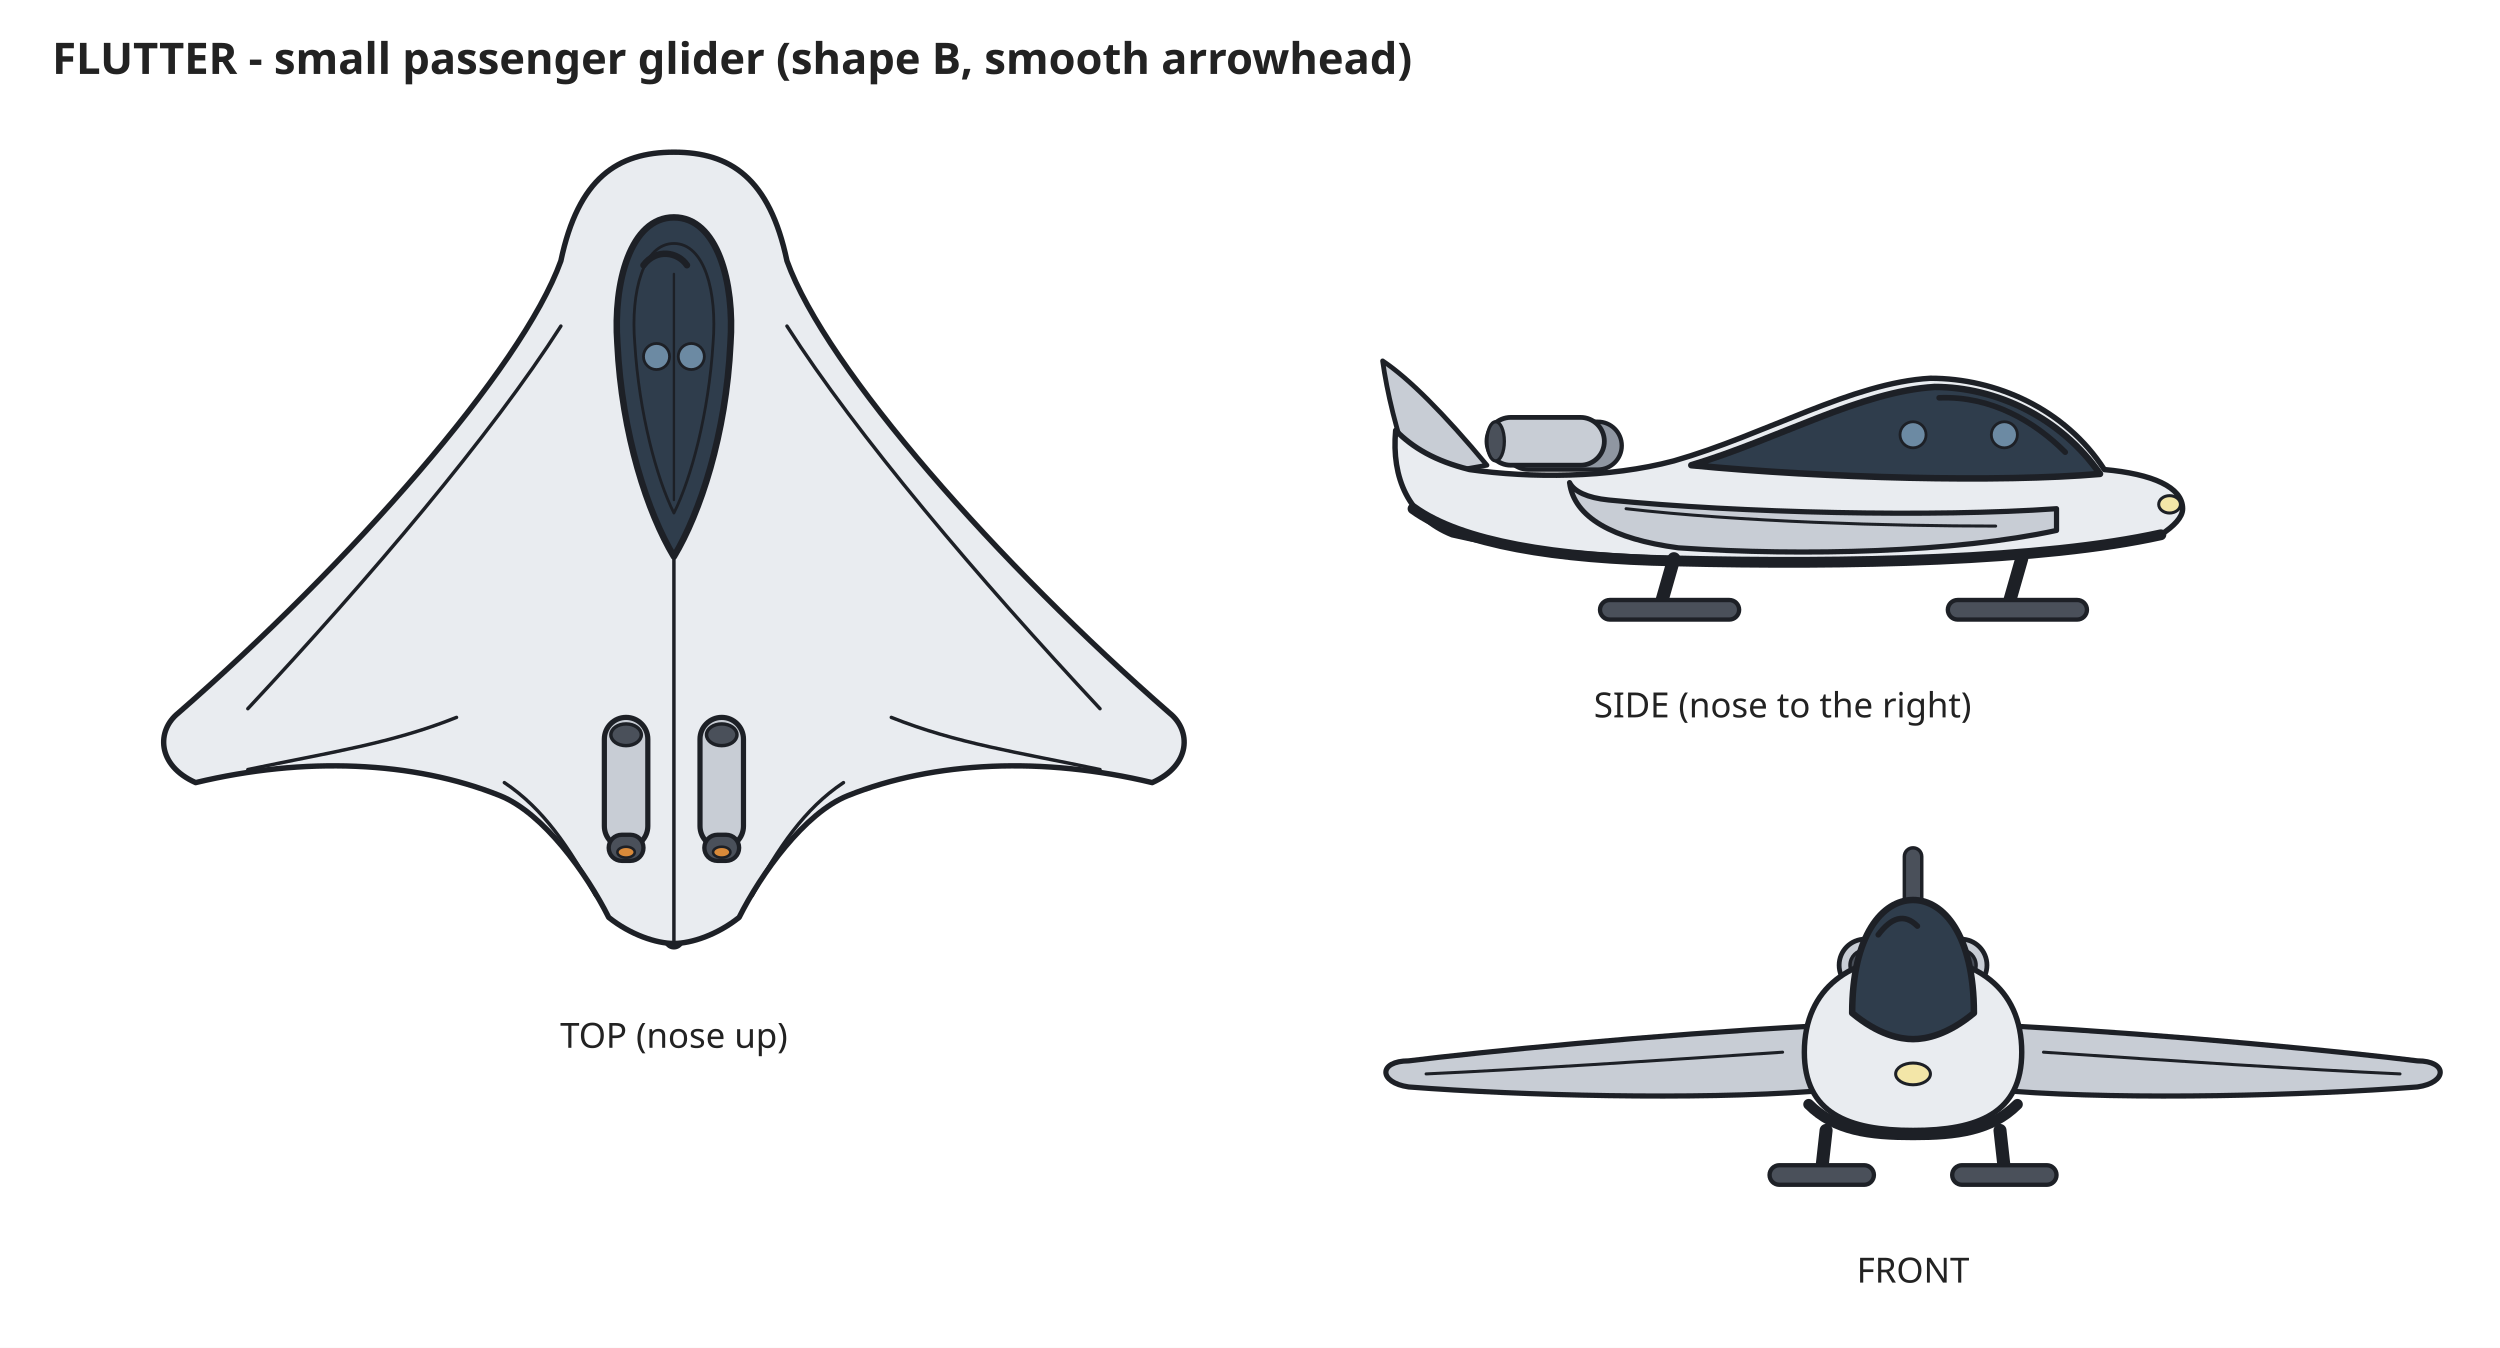
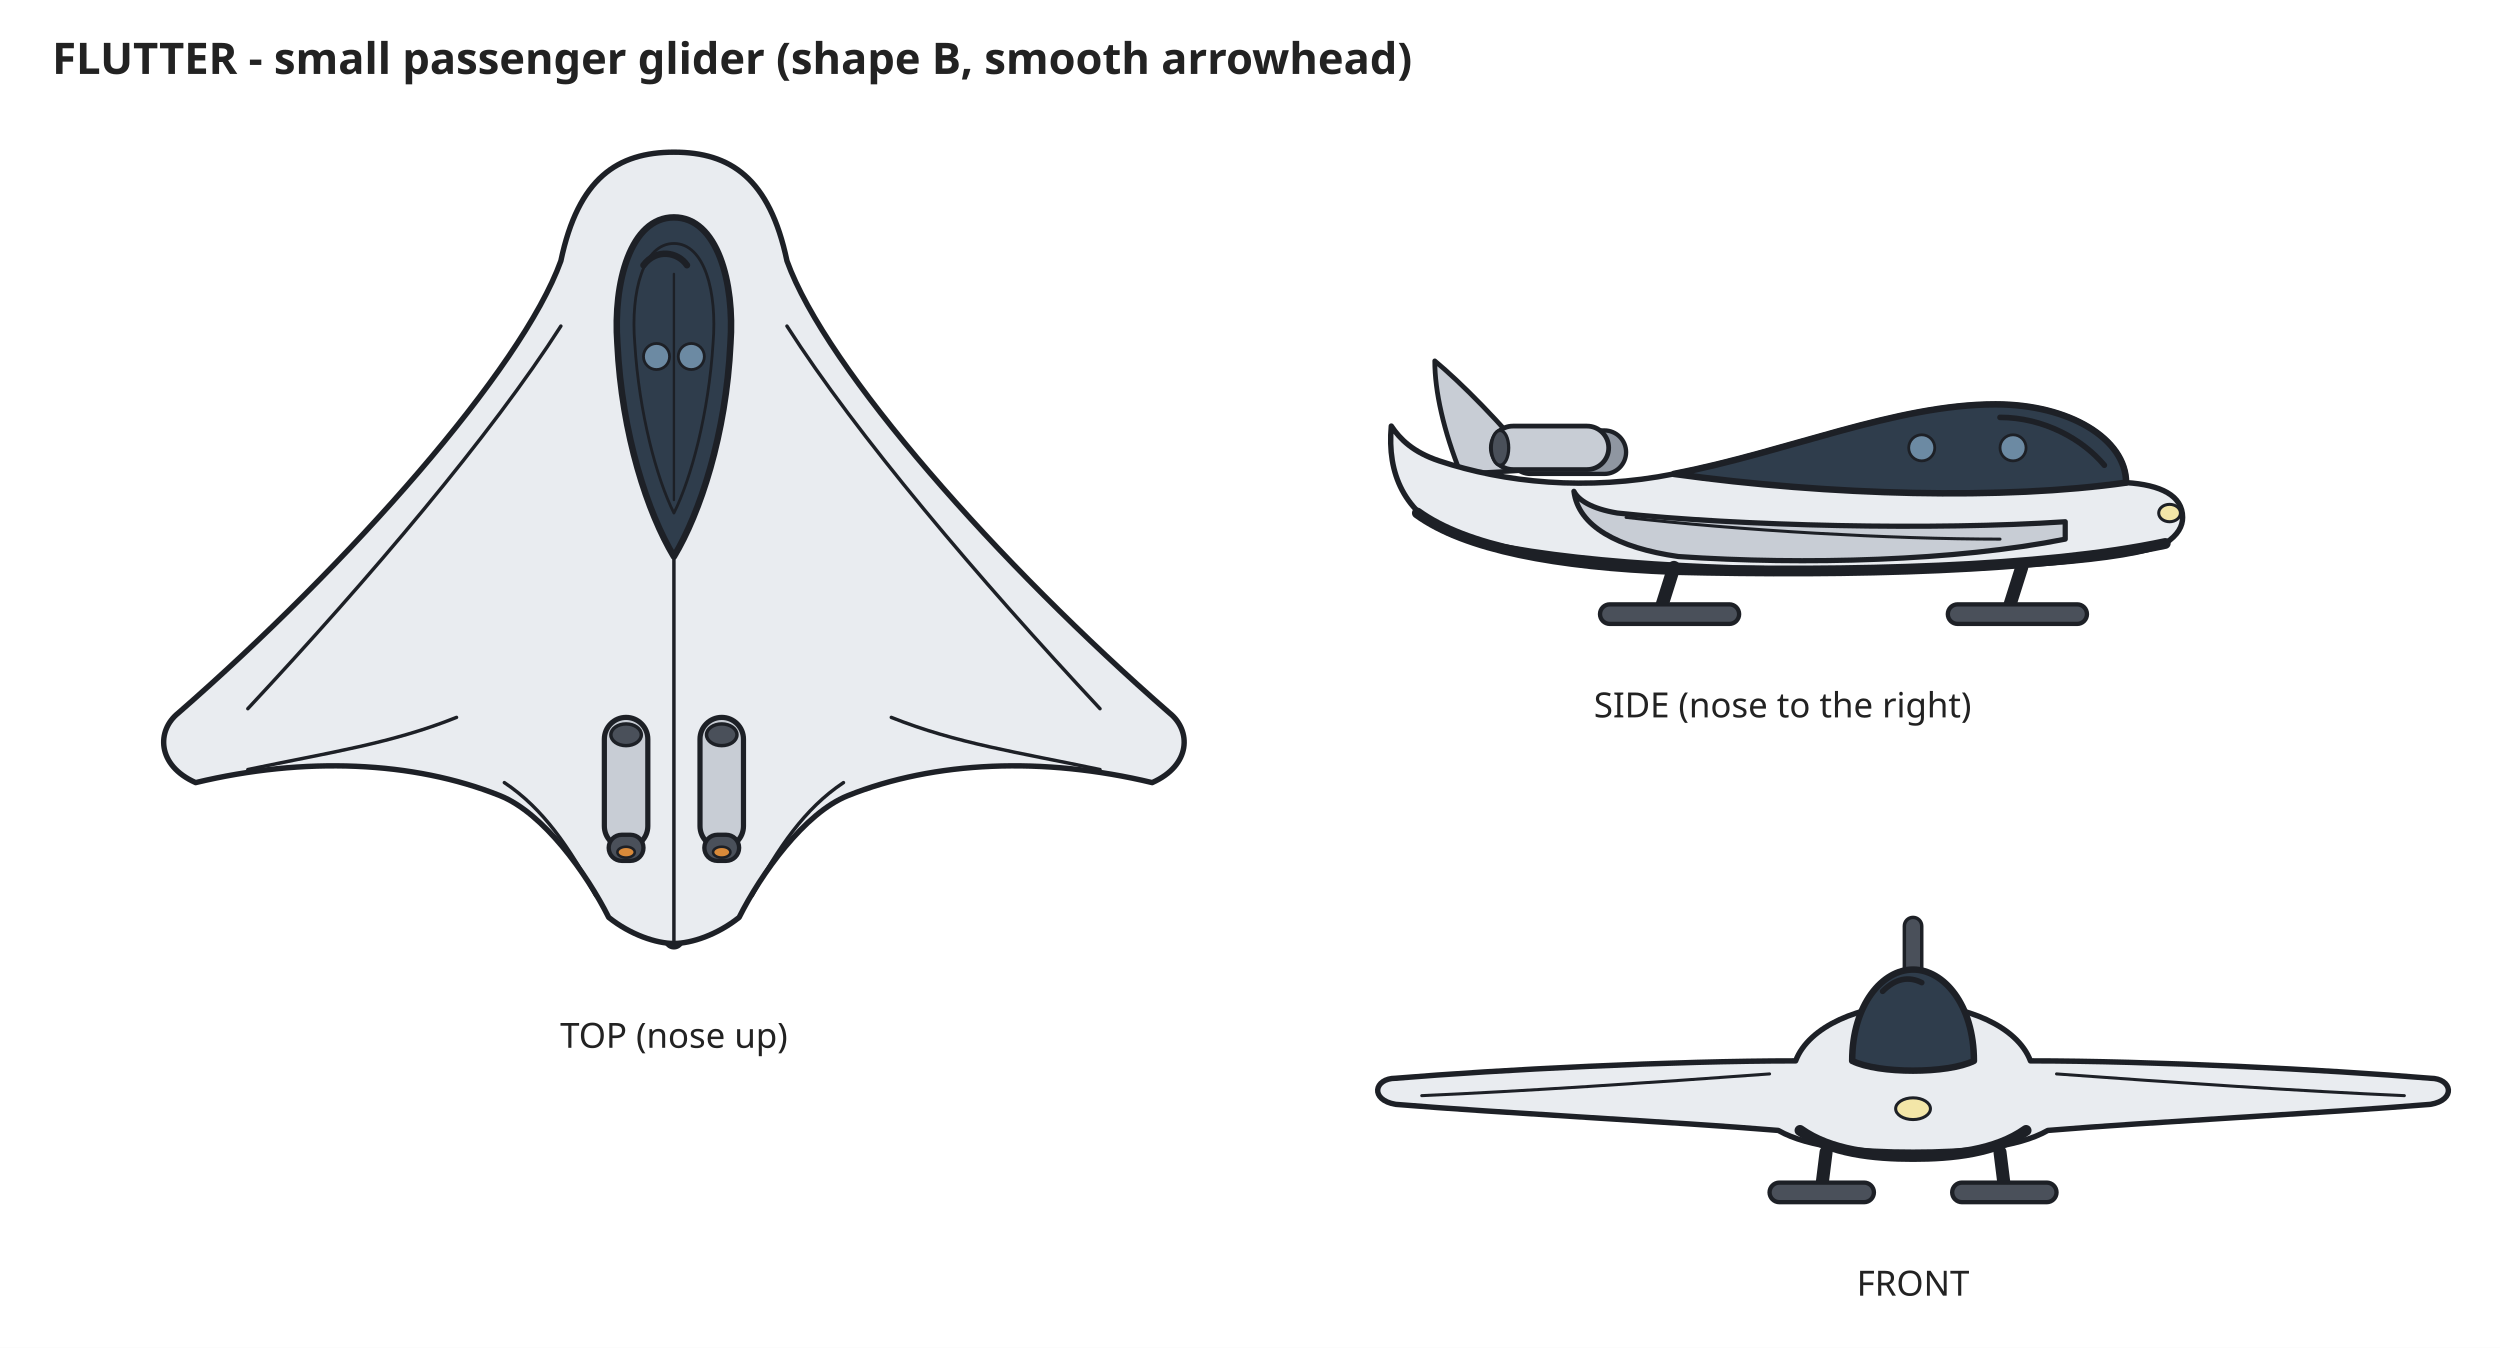
<svg xmlns="http://www.w3.org/2000/svg" viewBox="0 0 1150 620" width="1150" height="620">
  <rect width="1150" height="620" fill="#ffffff" />
  <text x="24" y="34" font-family="sans-serif" font-size="20" font-weight="bold" fill="#222" text-anchor="start">FLUTTER - small passenger glider (shape B, smooth arrowhead)</text>
  <g transform="translate(310,30)">
    <rect x="-4" y="330" width="8" height="76" rx="4" fill="#4a505a" stroke="#1d2026" stroke-width="1.6" />
    <path d="M0,40 C26,40 44,52 52,90 C70,140 150,230 228,298 C238,306 238,322 220,330 C170,318 120,320 80,336 C60,344 40,372 30,392 C20,400 8,404 0,404 C-8,404 -20,400 -30,392 C-40,372 -60,344 -80,336 C-120,320 -170,318 -220,330 C-238,322 -238,306 -228,298 C-150,230 -70,140 -52,90 C-44,52 -26,40 0,40 Z" fill="#e9ecf0" stroke="#1d2026" stroke-width="2.5" stroke-linejoin="round" stroke-linecap="round" />
    <path d="M-52,120 C-84,170 -140,236 -196,296" fill="none" stroke="#1d2026" stroke-width="1.6" stroke-linejoin="round" stroke-linecap="round" />
    <path d="M-100,300 C-130,312 -158,316 -196,324" fill="none" stroke="#1d2026" stroke-width="1.6" stroke-linejoin="round" stroke-linecap="round" />
    <path d="M-78,330 C-60,342 -48,360 -36,382" fill="none" stroke="#1d2026" stroke-width="1.6" stroke-linejoin="round" stroke-linecap="round" />
    <path d="M52,120 C84,170 140,236 196,296" fill="none" stroke="#1d2026" stroke-width="1.6" stroke-linejoin="round" stroke-linecap="round" />
    <path d="M100,300 C130,312 158,316 196,324" fill="none" stroke="#1d2026" stroke-width="1.6" stroke-linejoin="round" stroke-linecap="round" />
    <path d="M78,330 C60,342 48,360 36,382" fill="none" stroke="#1d2026" stroke-width="1.6" stroke-linejoin="round" stroke-linecap="round" />
    <line x1="0" y1="226" x2="0" y2="404" stroke="#1d2026" stroke-width="1.6" stroke-linecap="round" />
    <path d="M0,70 C20,70 28,100 26,128 C24,170 12,206 0,226 C-12,206 -24,170 -26,128 C-28,100 -20,70 0,70 Z" fill="#2f3d4c" stroke="#1d2026" stroke-width="3" stroke-linejoin="round" stroke-linecap="round" />
    <path d="M0,82 C14,82 20,104 18,128 C16,160 8,190 0,206 C-8,190 -16,160 -18,128 C-20,104 -14,82 0,82 Z" fill="none" stroke="#1d2026" stroke-width="1.3" stroke-linejoin="round" stroke-linecap="round" />
    <path d="M-14,92 C-8,84 2,86 6,92" fill="none" stroke="#1d2026" stroke-width="3" stroke-linejoin="round" stroke-linecap="round" />
    <circle cx="-8" cy="134" r="6" fill="#6c8aa3" stroke="#1d2026" stroke-width="1.3" />
    <circle cx="8" cy="134" r="6" fill="#6c8aa3" stroke="#1d2026" stroke-width="1.3" />
    <line x1="0" y1="96" x2="0" y2="200" stroke="#1d2026" stroke-width="1.1" stroke-linecap="round" />
    <rect x="-32" y="300" width="20" height="60" rx="10" fill="#c8cdd5" stroke="#1d2026" stroke-width="2.4" />
    <ellipse cx="-22" cy="308" rx="7" ry="5" fill="#4a505a" stroke="#1d2026" stroke-width="1.6" />
    <rect x="-30" y="354" width="16" height="12" rx="6" fill="#4a505a" stroke="#1d2026" stroke-width="2" />
    <ellipse cx="-22" cy="362" rx="4" ry="2.5" fill="#d98a3a" stroke="#1d2026" stroke-width="1.2" />
    <rect x="12" y="300" width="20" height="60" rx="10" fill="#c8cdd5" stroke="#1d2026" stroke-width="2.4" />
    <ellipse cx="22" cy="308" rx="7" ry="5" fill="#4a505a" stroke="#1d2026" stroke-width="1.6" />
    <rect x="14" y="354" width="16" height="12" rx="6" fill="#4a505a" stroke="#1d2026" stroke-width="2" />
    <ellipse cx="22" cy="362" rx="4" ry="2.5" fill="#d98a3a" stroke="#1d2026" stroke-width="1.2" />
    <text x="0" y="452" font-family="sans-serif" font-size="16" fill="#222" text-anchor="middle">TOP (nose up)</text>
  </g>
  <g transform="translate(0,-20)">
-     <path d="M650,240 C642,218 638,200 636,186 C648,194 664,210 684,234 Z" fill="#c8cdd5" stroke="#1d2026" stroke-width="2.2" stroke-linejoin="round" stroke-linecap="round" />
-     <rect x="692" y="214" width="54" height="22" rx="11" fill="#8f96a1" stroke="#1d2026" stroke-width="2.0" />
-     <path d="M1004,254 C1004,244 990,238 968,236 C950,208 918,194 888,194 C852,196 812,220 770,232 C740,240 704,240 676,236 C660,232 650,226 642,218 C640,240 648,258 668,266 C710,276 770,278 840,278 C910,278 972,274 994,266 C1000,262 1004,258 1004,254 Z" fill="#e9ecf0" stroke="#1d2026" stroke-width="2.5" stroke-linejoin="round" stroke-linecap="round" />
-     <path d="M966,238 C948,212 918,198 890,198 C856,200 818,222 778,234 C840,240 920,242 966,238 Z" fill="#2f3d4c" stroke="#1d2026" stroke-width="3" stroke-linejoin="round" stroke-linecap="round" />
-     <path d="M892,203 C916,202 936,214 950,228" fill="none" stroke="#1d2026" stroke-width="2.6" stroke-linejoin="round" stroke-linecap="round" />
-     <circle cx="922" cy="220" r="6" fill="#6c8aa3" stroke="#1d2026" stroke-width="1.3" />
-     <circle cx="880" cy="220" r="6" fill="#6c8aa3" stroke="#1d2026" stroke-width="1.3" />
-     <rect x="684" y="212" width="54" height="22" rx="11" fill="#c8cdd5" stroke="#1d2026" stroke-width="2.2" />
-     <ellipse cx="688" cy="223" rx="4" ry="9" fill="#4a505a" stroke="#1d2026" stroke-width="1.5" />
-     <path d="M650,254 C672,270 716,277 770,278 C850,280 940,278 994,266" fill="none" stroke="#1d2026" stroke-width="5" stroke-linejoin="round" stroke-linecap="round" />
-     <path d="M946,254 C890,258 800,256 740,250 C730,249 724,246 722,242 C724,258 742,268 772,272 C830,276 900,274 946,264 Z" fill="#c8cdd5" stroke="#1d2026" stroke-width="2.4" stroke-linejoin="round" stroke-linecap="round" />
-     <path d="M918,262 C870,262 800,260 748,254" fill="none" stroke="#1d2026" stroke-width="1.4" stroke-linejoin="round" stroke-linecap="round" />
-     <ellipse cx="998" cy="252" rx="5" ry="4" fill="#f3e6a8" stroke="#1d2026" stroke-width="1.4" />
-     <line x1="770" y1="277" x2="764" y2="298" stroke="#1d2026" stroke-width="6" stroke-linecap="round" />
-     <rect x="736" y="296" width="64" height="9" rx="4.5" fill="#4a505a" stroke="#1d2026" stroke-width="2" />
-     <line x1="930" y1="277" x2="924" y2="298" stroke="#1d2026" stroke-width="6" stroke-linecap="round" />
-     <rect x="896" y="296" width="64" height="9" rx="4.5" fill="#4a505a" stroke="#1d2026" stroke-width="2" />
+     <path d="M672,238 C664,218 660,200 660,186 C672,196 690,214 708,236 Z" fill="#c8cdd5" stroke="#1d2026" stroke-width="2.2" stroke-linejoin="round" stroke-linecap="round" />
+     <rect x="694" y="218" width="54" height="20" rx="10" fill="#8f96a1" stroke="#1d2026" stroke-width="2.0" />
+     <path d="M1004,258 C1004,248 994,243 978,242 C978,222 952,206 918,206 C872,206 822,228 770,238 C730,246 692,242 662,232 C650,228 644,222 640,216 C638,238 646,256 668,266 C710,278 780,282 850,282 C920,282 980,278 996,270 C1002,266 1004,262 1004,258 Z" fill="#e9ecf0" stroke="#1d2026" stroke-width="2.5" stroke-linejoin="round" stroke-linecap="round" />
+     <path d="M978,242 C978,222 952,206 918,206 C872,206 822,228 770,238 C842,248 922,250 978,242 Z" fill="#2f3d4c" stroke="#1d2026" stroke-width="3" stroke-linejoin="round" stroke-linecap="round" />
+     <path d="M920,212 C940,212 958,222 968,234" fill="none" stroke="#1d2026" stroke-width="2.6" stroke-linejoin="round" stroke-linecap="round" />
+     <circle cx="926" cy="226" r="6" fill="#6c8aa3" stroke="#1d2026" stroke-width="1.3" />
+     <circle cx="884" cy="226" r="6" fill="#6c8aa3" stroke="#1d2026" stroke-width="1.3" />
+     <rect x="686" y="216" width="54" height="20" rx="10" fill="#c8cdd5" stroke="#1d2026" stroke-width="2.2" />
+     <ellipse cx="690" cy="226" rx="4" ry="8" fill="#4a505a" stroke="#1d2026" stroke-width="1.5" />
+     <path d="M652,256 C674,272 716,280 770,282 C850,284 940,282 996,270" fill="none" stroke="#1d2026" stroke-width="5" stroke-linejoin="round" stroke-linecap="round" />
+     <path d="M950,260 C890,264 800,262 744,256 C732,254 726,250 724,246 C726,262 744,272 772,276 C830,280 900,278 950,268 Z" fill="#c8cdd5" stroke="#1d2026" stroke-width="2.4" stroke-linejoin="round" stroke-linecap="round" />
+     <path d="M920,268 C870,268 800,264 748,258" fill="none" stroke="#1d2026" stroke-width="1.4" stroke-linejoin="round" stroke-linecap="round" />
+     <ellipse cx="998" cy="256" rx="5" ry="4" fill="#f3e6a8" stroke="#1d2026" stroke-width="1.4" />
+     <line x1="770" y1="281" x2="764" y2="300" stroke="#1d2026" stroke-width="6" stroke-linecap="round" />
+     <rect x="736" y="298" width="64" height="9" rx="4.5" fill="#4a505a" stroke="#1d2026" stroke-width="2" />
+     <line x1="930" y1="281" x2="924" y2="300" stroke="#1d2026" stroke-width="6" stroke-linecap="round" />
+     <rect x="896" y="298" width="64" height="9" rx="4.5" fill="#4a505a" stroke="#1d2026" stroke-width="2" />
    <text x="820" y="350" font-family="sans-serif" font-size="16" fill="#222" text-anchor="middle">SIDE (nose to the right)</text>
  </g>
  <g transform="translate(30,240)">
-     <rect x="846" y="150" width="8" height="60" rx="4" fill="#4a505a" stroke="#1d2026" stroke-width="1.6" />
-     <circle cx="828" cy="204" r="12" fill="#c8cdd5" stroke="#1d2026" stroke-width="2.2" />
-     <circle cx="828" cy="204" r="7" fill="#4a505a" stroke="#1d2026" stroke-width="1.6" />
-     <circle cx="872" cy="204" r="12" fill="#c8cdd5" stroke="#1d2026" stroke-width="2.2" />
-     <circle cx="872" cy="204" r="7" fill="#4a505a" stroke="#1d2026" stroke-width="1.6" />
-     <path d="M804,232 C730,236 650,244 618,248 C604,248 604,258 618,260 C670,264 750,266 804,262 Z" fill="#c8cdd5" stroke="#1d2026" stroke-width="2.4" stroke-linejoin="round" stroke-linecap="round" />
-     <path d="M790,244 C730,248 670,252 626,254" fill="none" stroke="#1d2026" stroke-width="1.4" stroke-linejoin="round" stroke-linecap="round" />
-     <path d="M896,232 C970,236 1050,244 1082,248 C1096,248 1096,258 1082,260 C1030,264 950,266 896,262 Z" fill="#c8cdd5" stroke="#1d2026" stroke-width="2.4" stroke-linejoin="round" stroke-linecap="round" />
-     <path d="M910,244 C970,248 1030,252 1074,254" fill="none" stroke="#1d2026" stroke-width="1.4" stroke-linejoin="round" stroke-linecap="round" />
-     <path d="M800,244 C800,214 822,200 850,200 C878,200 900,214 900,244 C900,272 880,280 850,280 C820,280 800,272 800,244 Z" fill="#e9ecf0" stroke="#1d2026" stroke-width="2.5" stroke-linejoin="round" stroke-linecap="round" />
-     <path d="M822,226 C822,190 836,174 850,174 C864,174 878,190 878,226 C866,236 856,238 850,238 C844,238 834,236 822,226 Z" fill="#2f3d4c" stroke="#1d2026" stroke-width="3" stroke-linejoin="round" stroke-linecap="round" />
-     <path d="M834,190 C840,182 846,180 852,186" fill="none" stroke="#1d2026" stroke-width="2.6" stroke-linejoin="round" stroke-linecap="round" />
-     <path d="M802,268 C814,280 830,282 850,282 C870,282 886,280 898,268" fill="none" stroke="#1d2026" stroke-width="5" stroke-linejoin="round" stroke-linecap="round" />
-     <ellipse cx="850" cy="254" rx="8" ry="5" fill="#f3e6a8" stroke="#1d2026" stroke-width="1.4" />
-     <line x1="810" y1="280" x2="808" y2="298" stroke="#1d2026" stroke-width="6" stroke-linecap="round" />
-     <rect x="784" y="296" width="48" height="9" rx="4.5" fill="#4a505a" stroke="#1d2026" stroke-width="2" />
-     <line x1="890" y1="280" x2="892" y2="298" stroke="#1d2026" stroke-width="6" stroke-linecap="round" />
-     <rect x="868" y="296" width="48" height="9" rx="4.5" fill="#4a505a" stroke="#1d2026" stroke-width="2" />
-     <text x="850" y="350" font-family="sans-serif" font-size="16" fill="#222" text-anchor="middle">FRONT</text>
+     <rect x="846" y="182" width="8" height="36" rx="4" fill="#4a505a" stroke="#1d2026" stroke-width="1.6" />
+     <g transform="translate(850,0)">
+       <path d="M0,222 C24,222 48,232 54,248 C110,248 190,252 238,256 C248,256 250,266 238,268 C190,272 110,276 62,280 C48,288 24,290 0,290 C-24,290 -48,288 -62,280 C-110,276 -190,272 -238,268 C-250,266 -248,256 -238,256 C-190,252 -110,248 -54,248 C-48,232 -24,222 0,222 Z" fill="#e9ecf0" stroke="#1d2026" stroke-width="2.5" stroke-linejoin="round" stroke-linecap="round" />
+       <path d="M-66,254 C-120,258 -180,262 -226,264" fill="none" stroke="#1d2026" stroke-width="1.4" stroke-linejoin="round" stroke-linecap="round" />
+       <path d="M66,254 C120,258 180,262 226,264" fill="none" stroke="#1d2026" stroke-width="1.4" stroke-linejoin="round" stroke-linecap="round" />
+       <path d="M-28,248 C-28,222 -14,206 0,206 C14,206 28,222 28,248 C16,254 -16,254 -28,248 Z" fill="#2f3d4c" stroke="#1d2026" stroke-width="3" stroke-linejoin="round" stroke-linecap="round" />
+       <path d="M-14,216 C-8,210 -2,209 4,212" fill="none" stroke="#1d2026" stroke-width="2.6" stroke-linejoin="round" stroke-linecap="round" />
+       <path d="M-52,280 C-38,290 -18,292 0,292 C18,292 38,290 52,280" fill="none" stroke="#1d2026" stroke-width="5" stroke-linejoin="round" stroke-linecap="round" />
+       <ellipse cx="0" cy="270" rx="8" ry="5" fill="#f3e6a8" stroke="#1d2026" stroke-width="1.4" />
+     </g>
+     <line x1="810" y1="290" x2="808" y2="306" stroke="#1d2026" stroke-width="6" stroke-linecap="round" />
+     <rect x="784" y="304" width="48" height="9" rx="4.5" fill="#4a505a" stroke="#1d2026" stroke-width="2" />
+     <line x1="890" y1="290" x2="892" y2="306" stroke="#1d2026" stroke-width="6" stroke-linecap="round" />
+     <rect x="868" y="304" width="48" height="9" rx="4.5" fill="#4a505a" stroke="#1d2026" stroke-width="2" />
+     <text x="850" y="356" font-family="sans-serif" font-size="16" fill="#222" text-anchor="middle">FRONT</text>
  </g>
</svg>
